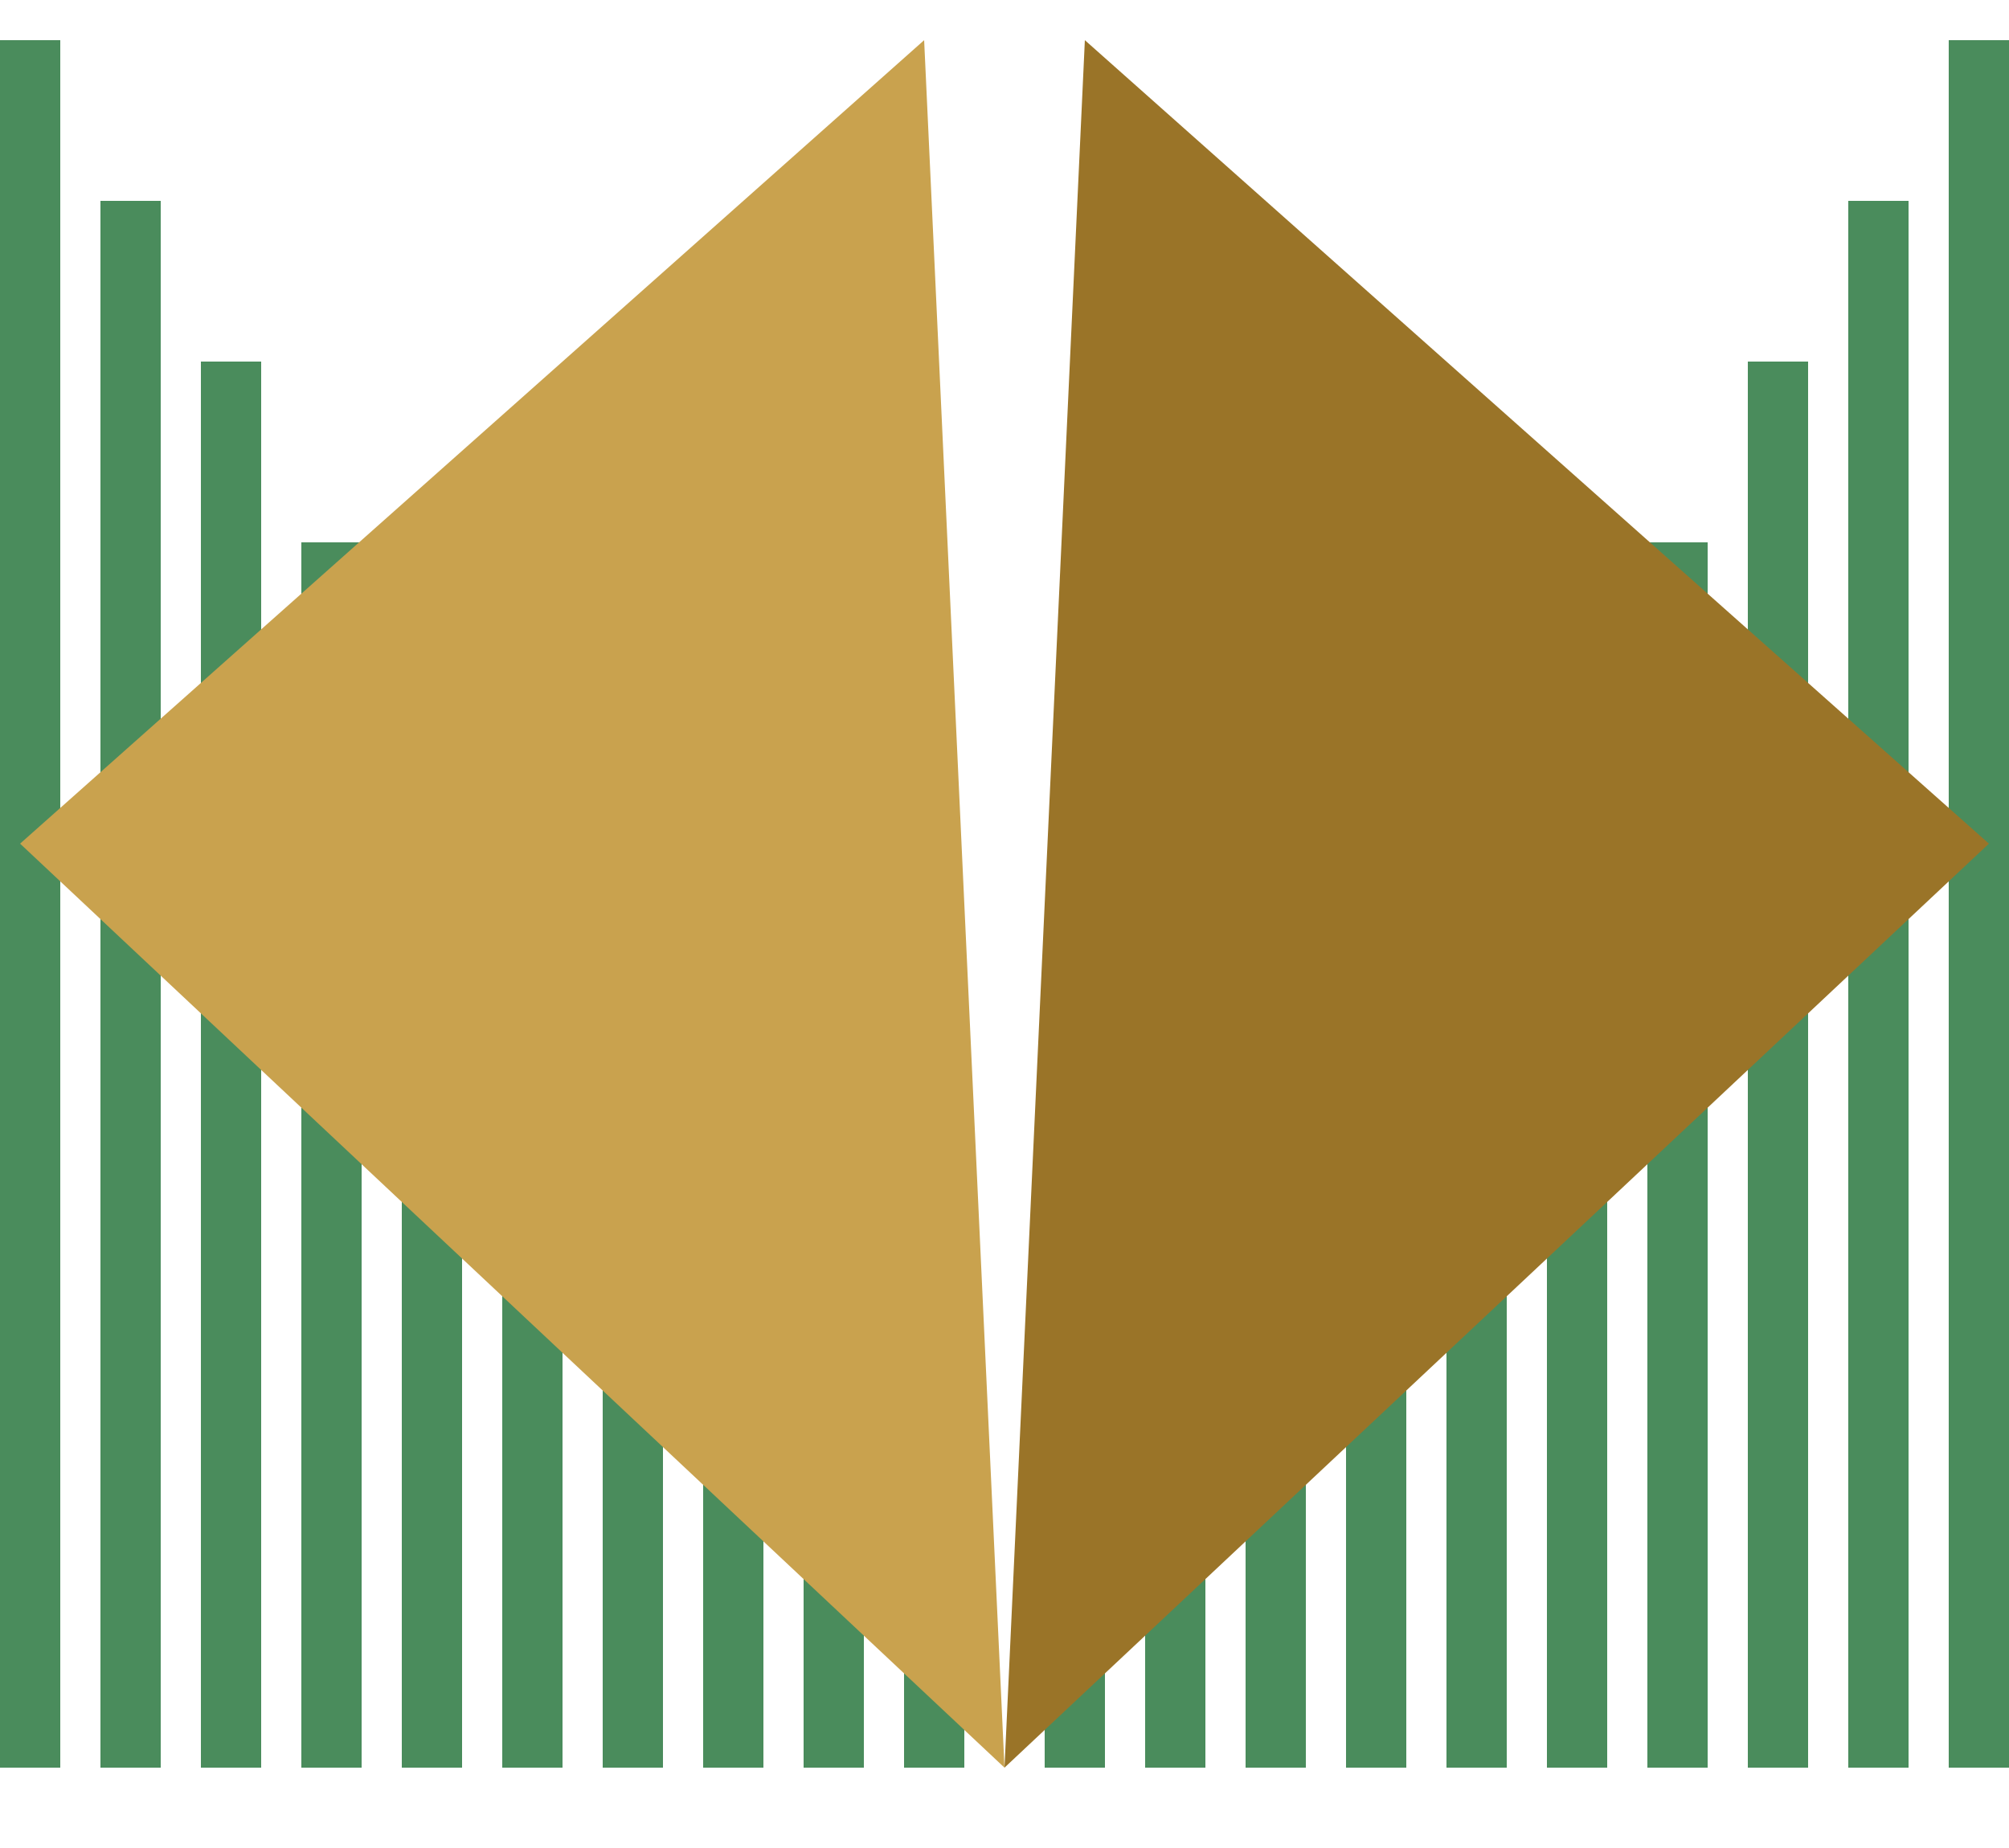
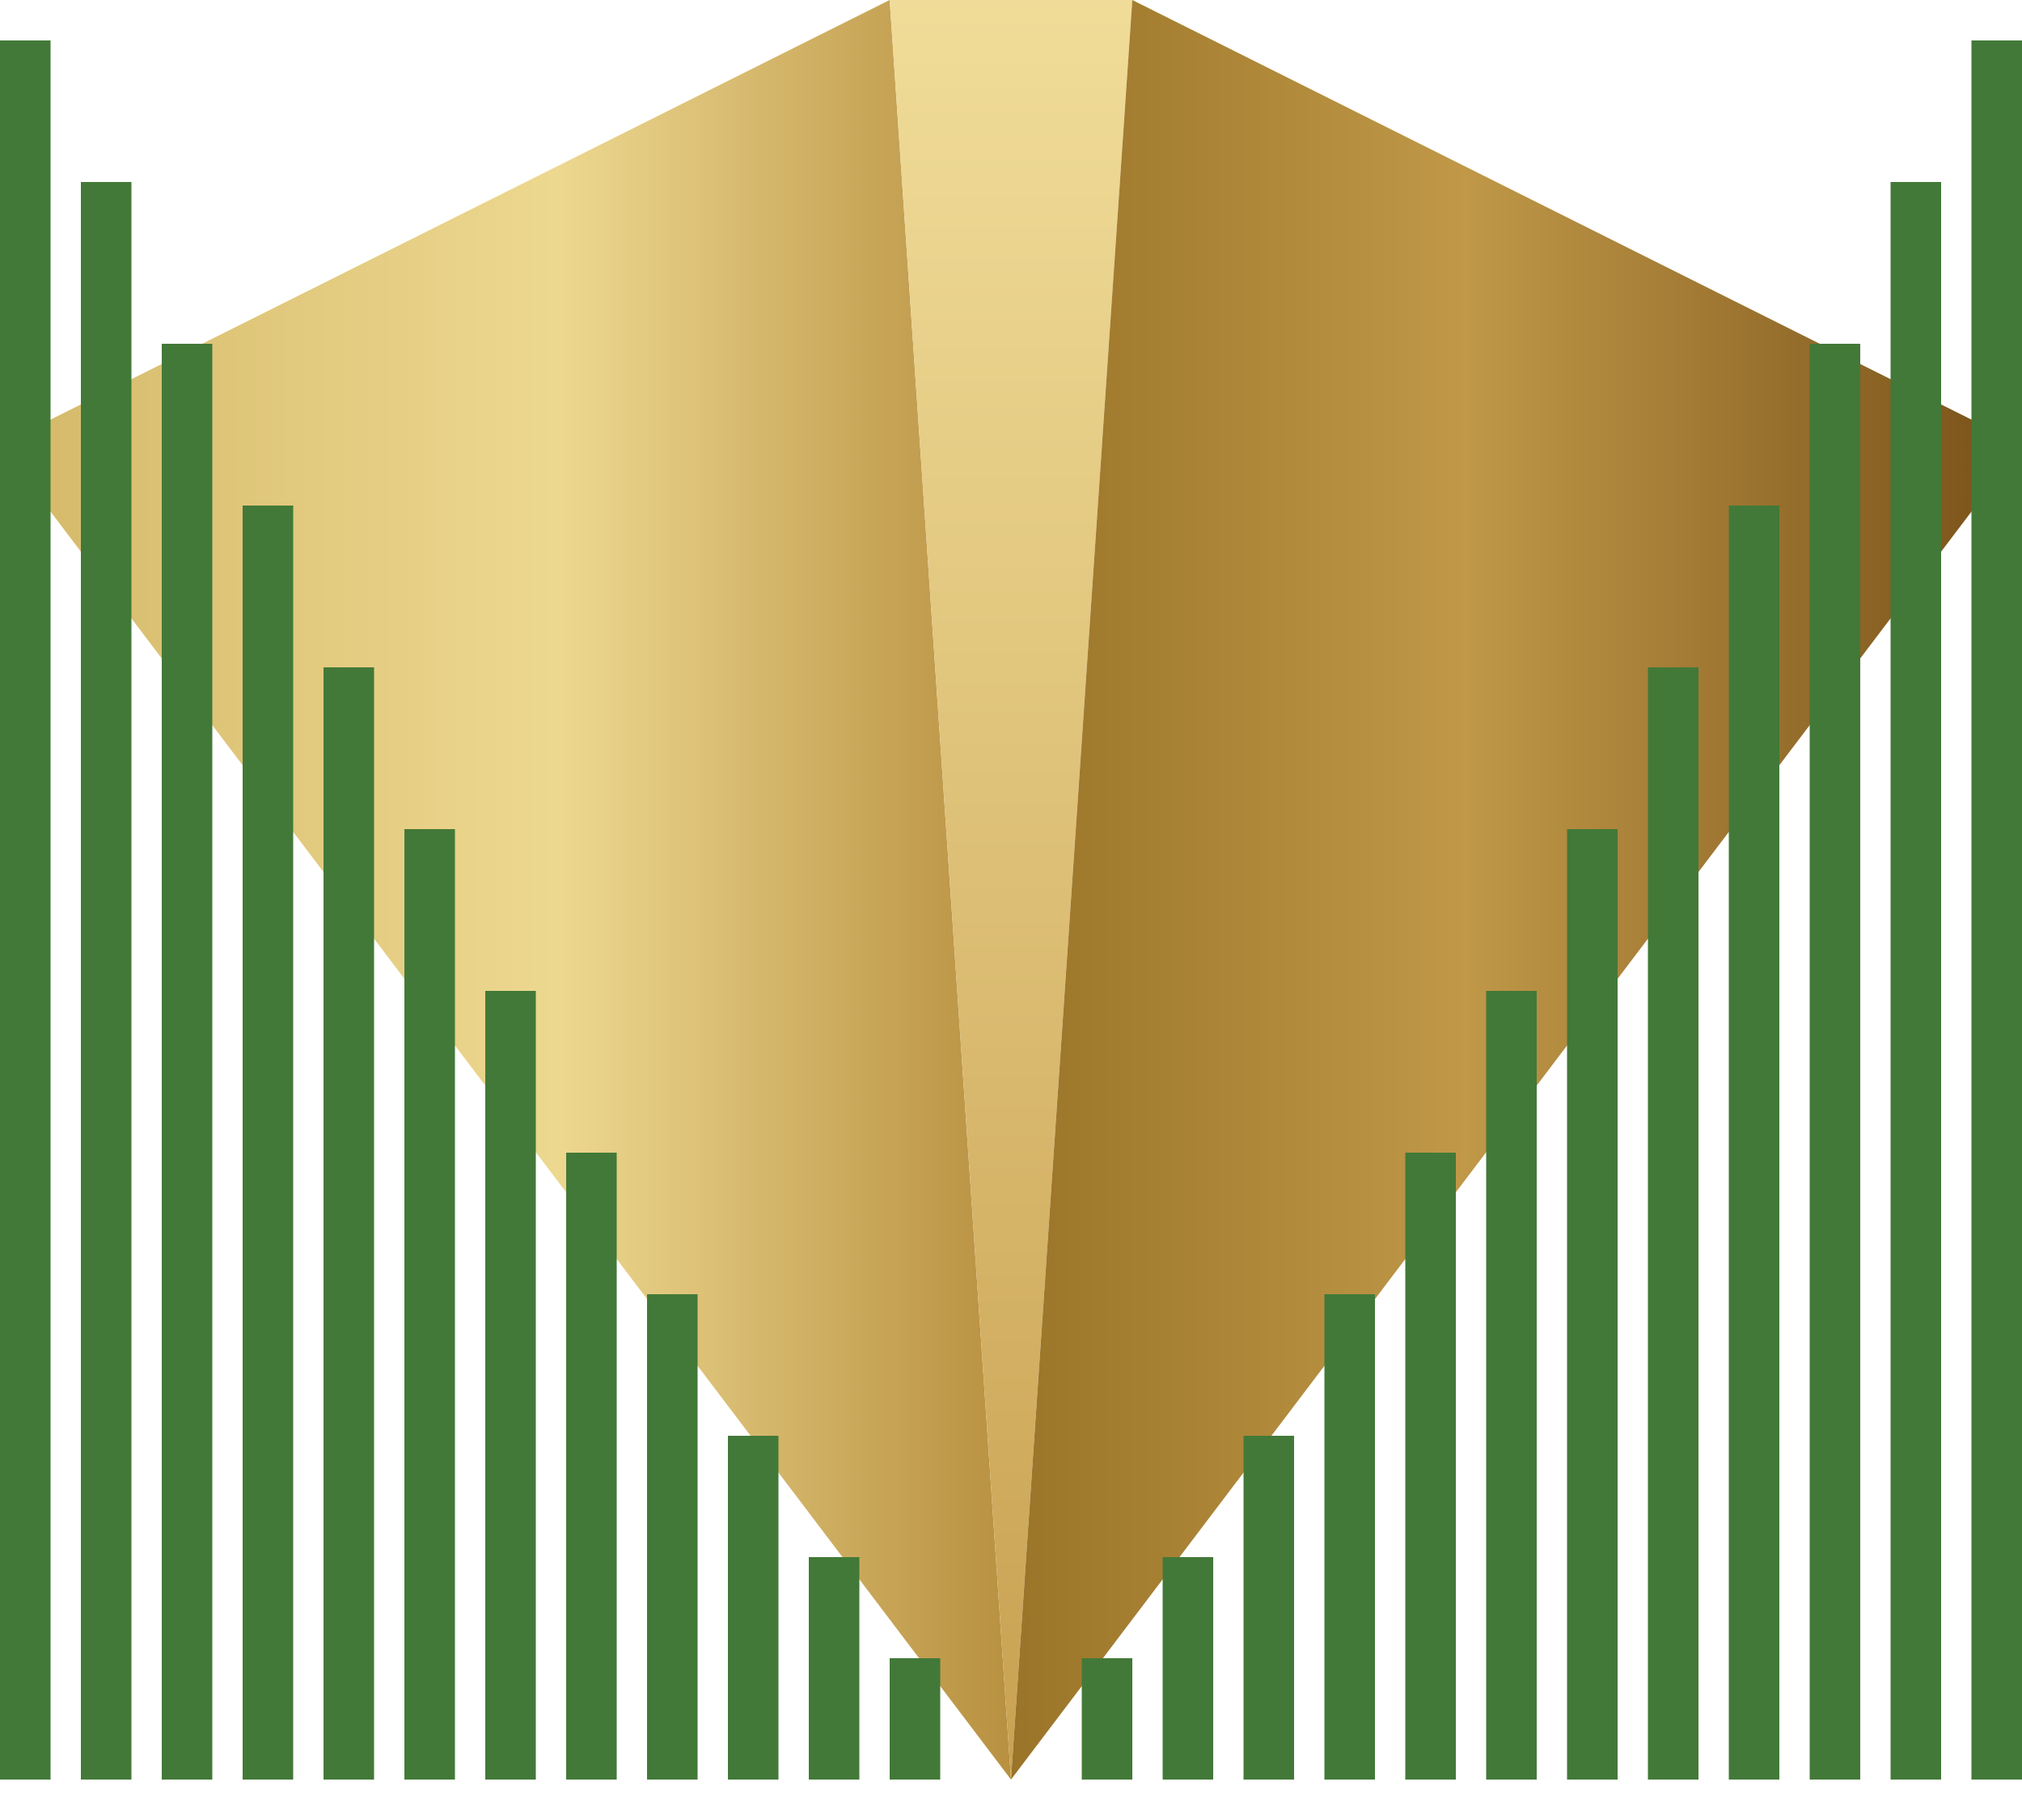
- <svg xmlns="http://www.w3.org/2000/svg" viewBox="0 0 100 92" fill="none">
-   <rect x="0" y="2" width="3" height="86" fill="#4A8C5C" />
-   <rect x="5" y="10" width="3" height="78" fill="#4A8C5C" />
-   <rect x="10" y="18" width="3" height="70" fill="#4A8C5C" />
-   <rect x="15" y="27" width="3" height="61" fill="#4A8C5C" />
-   <rect x="20" y="36" width="3" height="52" fill="#4A8C5C" />
-   <rect x="25" y="46" width="3" height="42" fill="#4A8C5C" />
-   <rect x="30" y="56" width="3" height="32" fill="#4A8C5C" />
-   <rect x="35" y="65" width="3" height="23" fill="#4A8C5C" />
-   <rect x="40" y="73" width="3" height="15" fill="#4A8C5C" />
-   <rect x="45" y="80" width="3" height="8" fill="#4A8C5C" />
-   <rect x="97" y="2" width="3" height="86" fill="#4A8C5C" />
-   <rect x="92" y="10" width="3" height="78" fill="#4A8C5C" />
-   <rect x="87" y="18" width="3" height="70" fill="#4A8C5C" />
-   <rect x="82" y="27" width="3" height="61" fill="#4A8C5C" />
-   <rect x="77" y="36" width="3" height="52" fill="#4A8C5C" />
-   <rect x="72" y="46" width="3" height="42" fill="#4A8C5C" />
-   <rect x="67" y="56" width="3" height="32" fill="#4A8C5C" />
-   <rect x="62" y="65" width="3" height="23" fill="#4A8C5C" />
-   <rect x="57" y="73" width="3" height="15" fill="#4A8C5C" />
-   <rect x="52" y="80" width="3" height="8" fill="#4A8C5C" />
-   <polygon points="1,42 46,2 50,88" fill="#C9A24E" />
-   <polygon points="54,2 99,42 50,88" fill="#9A7428" />
+ <svg xmlns="http://www.w3.org/2000/svg" viewBox="0 0 100 90" fill="none">
+   <defs>
+     <linearGradient id="gl" x1="0" y1="0" x2="50" y2="0" gradientUnits="userSpaceOnUse">
+       <stop offset="0%" stop-color="#D4B868" />
+       <stop offset="55%" stop-color="#EDD890" />
+       <stop offset="100%" stop-color="#B89040" />
+     </linearGradient>
+     <linearGradient id="gr" x1="50" y1="0" x2="100" y2="0" gradientUnits="userSpaceOnUse">
+       <stop offset="0%" stop-color="#9A7428" />
+       <stop offset="45%" stop-color="#C09848" />
+       <stop offset="100%" stop-color="#785018" />
+     </linearGradient>
+     <linearGradient id="gc" x1="0" y1="0" x2="0" y2="90" gradientUnits="userSpaceOnUse">
+       <stop offset="0%" stop-color="#F0DC98" />
+       <stop offset="100%" stop-color="#C8A050" />
+     </linearGradient>
+   </defs>
+   <polygon points="0,22 44,0 50,88" fill="url(#gl)" />
+   <polygon points="44,0 56,0 50,88" fill="url(#gc)" />
+   <polygon points="56,0 100,22 50,88" fill="url(#gr)" />
+   <rect x="0" y="2" width="2.5" height="86" fill="#427938" />
+   <rect x="4" y="9" width="2.5" height="79" fill="#427938" />
+   <rect x="8" y="17" width="2.5" height="71" fill="#427938" />
+   <rect x="12" y="25" width="2.5" height="63" fill="#427938" />
+   <rect x="16" y="33" width="2.5" height="55" fill="#427938" />
+   <rect x="20" y="41" width="2.5" height="47" fill="#427938" />
+   <rect x="24" y="49" width="2.5" height="39" fill="#427938" />
+   <rect x="28" y="57" width="2.5" height="31" fill="#427938" />
+   <rect x="32" y="64" width="2.5" height="24" fill="#427938" />
+   <rect x="36" y="71" width="2.5" height="17" fill="#427938" />
+   <rect x="40" y="77" width="2.5" height="11" fill="#427938" />
+   <rect x="44" y="82" width="2.5" height="6" fill="#427938" />
+   <rect x="97.5" y="2" width="2.5" height="86" fill="#427938" />
+   <rect x="93.5" y="9" width="2.5" height="79" fill="#427938" />
+   <rect x="89.5" y="17" width="2.5" height="71" fill="#427938" />
+   <rect x="85.5" y="25" width="2.5" height="63" fill="#427938" />
+   <rect x="81.5" y="33" width="2.5" height="55" fill="#427938" />
+   <rect x="77.5" y="41" width="2.5" height="47" fill="#427938" />
+   <rect x="73.5" y="49" width="2.5" height="39" fill="#427938" />
+   <rect x="69.5" y="57" width="2.5" height="31" fill="#427938" />
+   <rect x="65.5" y="64" width="2.5" height="24" fill="#427938" />
+   <rect x="61.5" y="71" width="2.5" height="17" fill="#427938" />
+   <rect x="57.5" y="77" width="2.5" height="11" fill="#427938" />
+   <rect x="53.5" y="82" width="2.5" height="6" fill="#427938" />
</svg>
